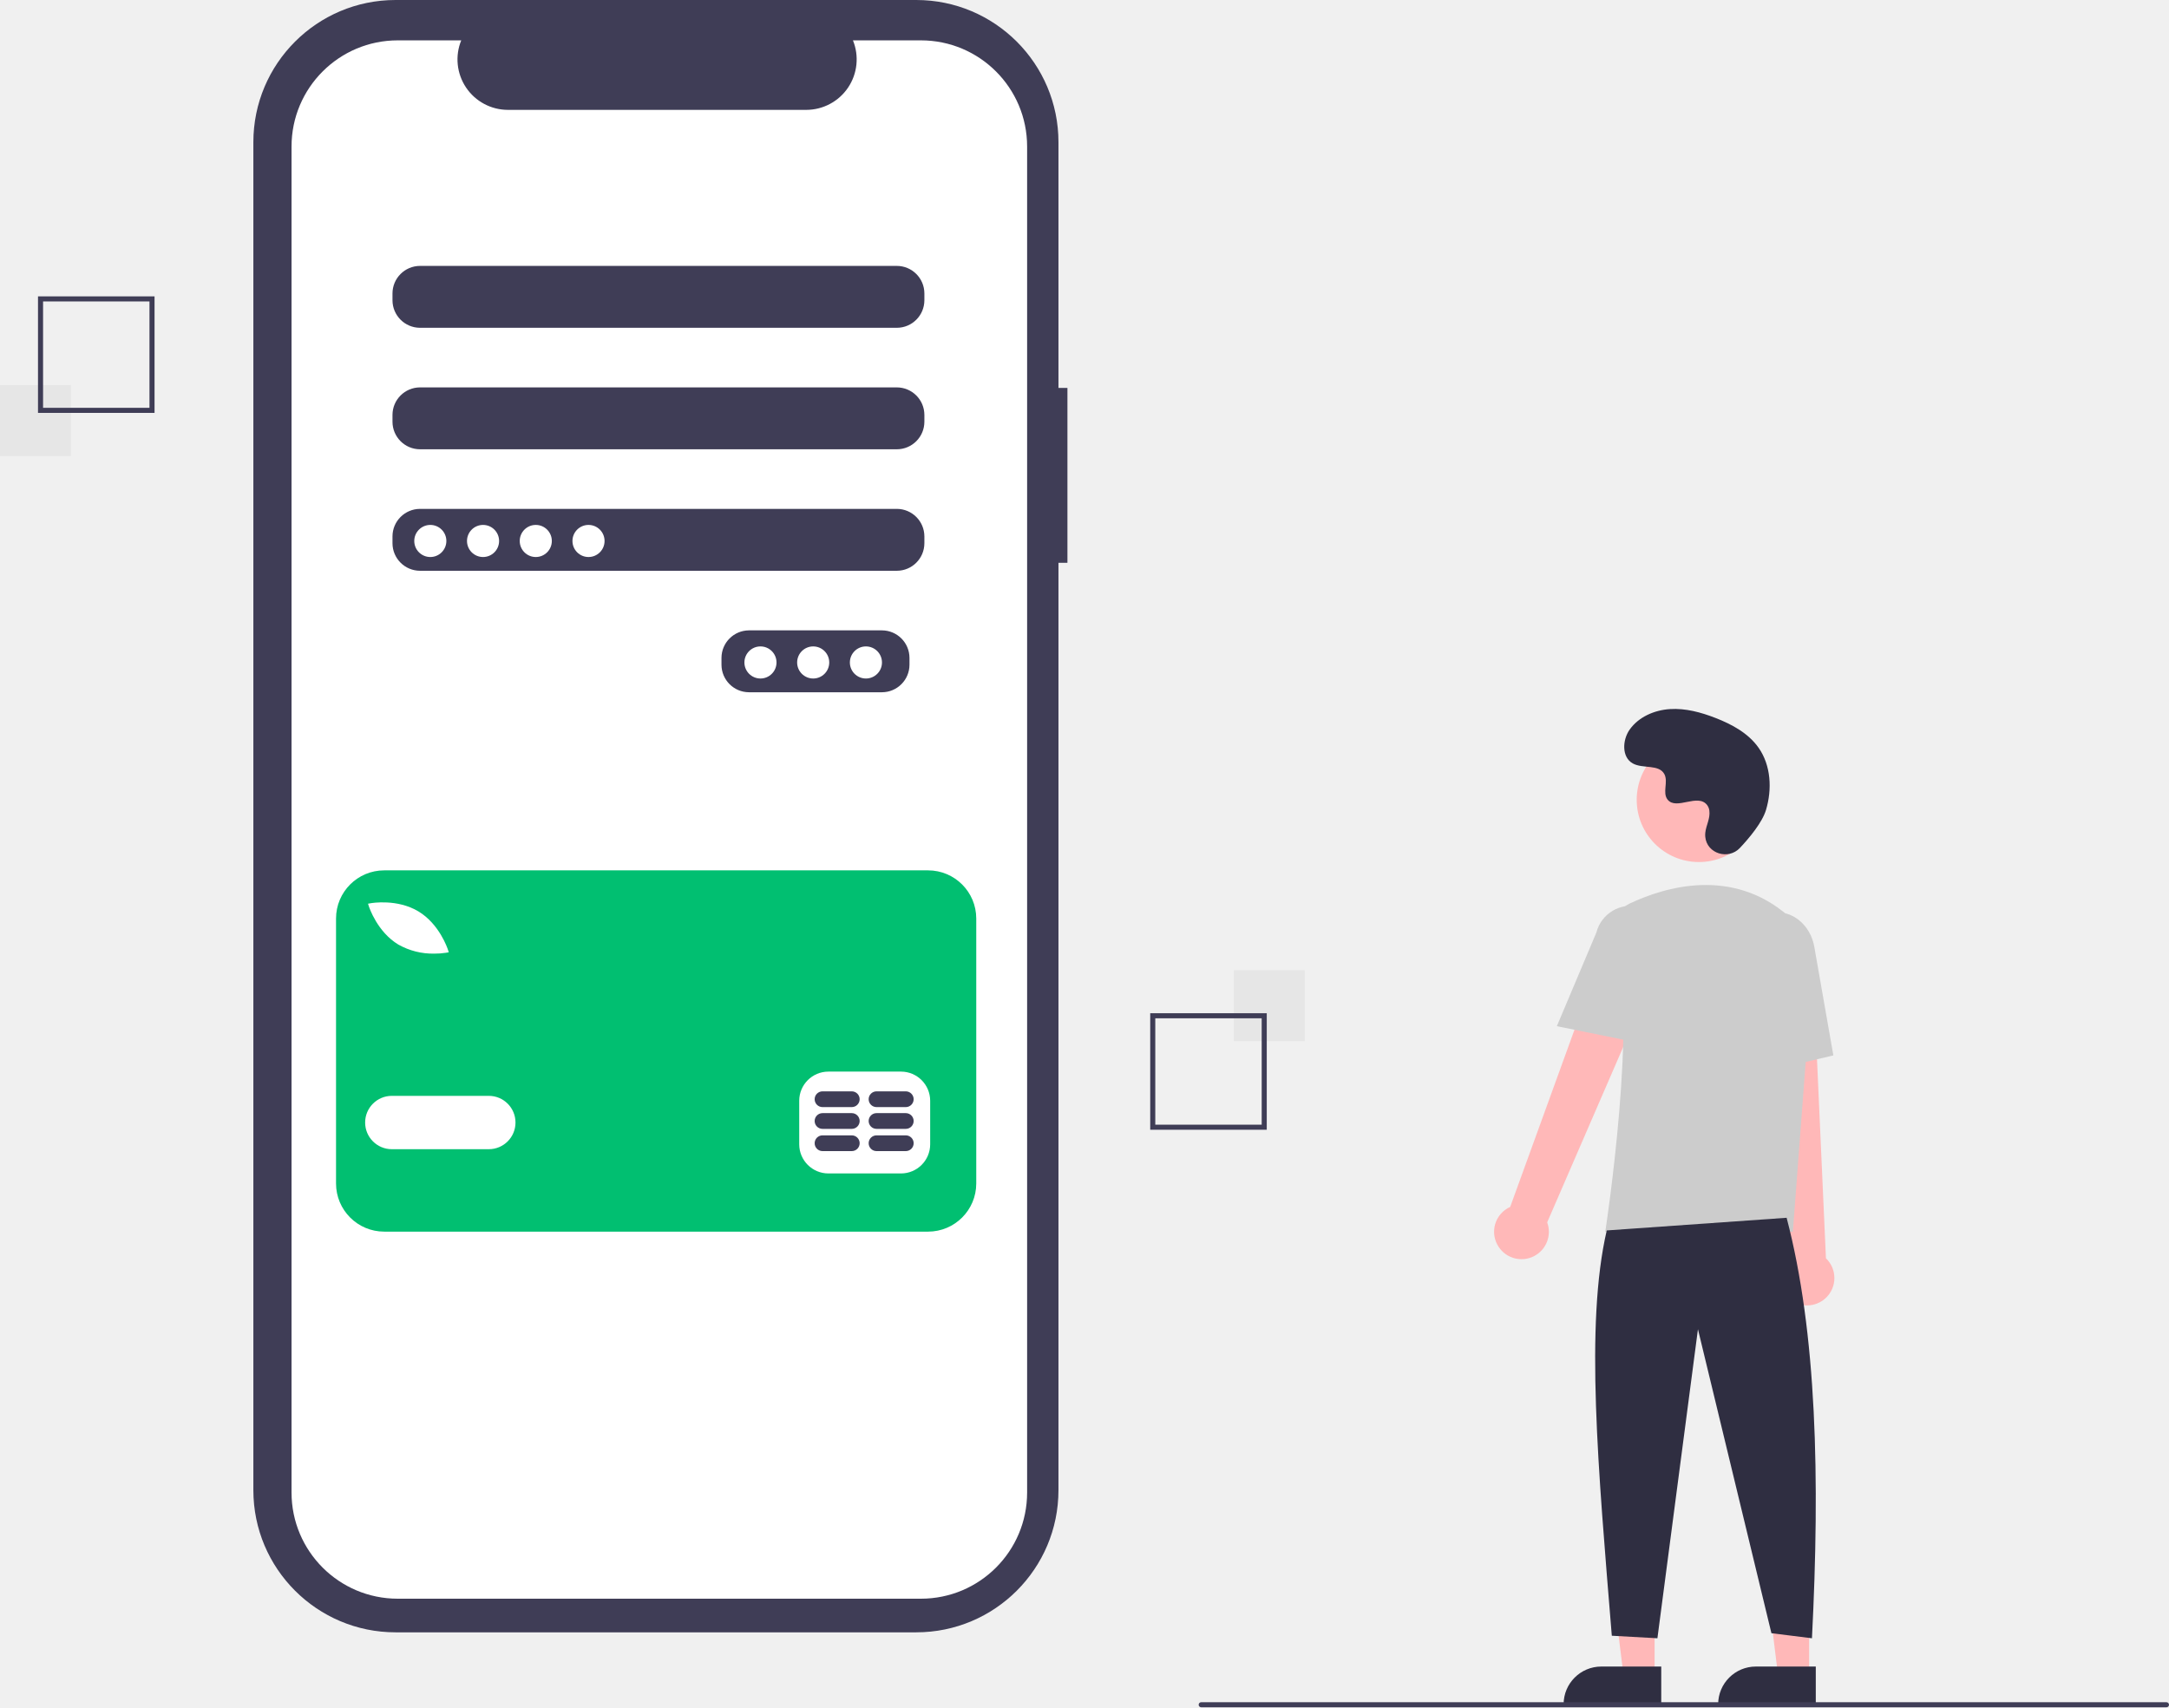
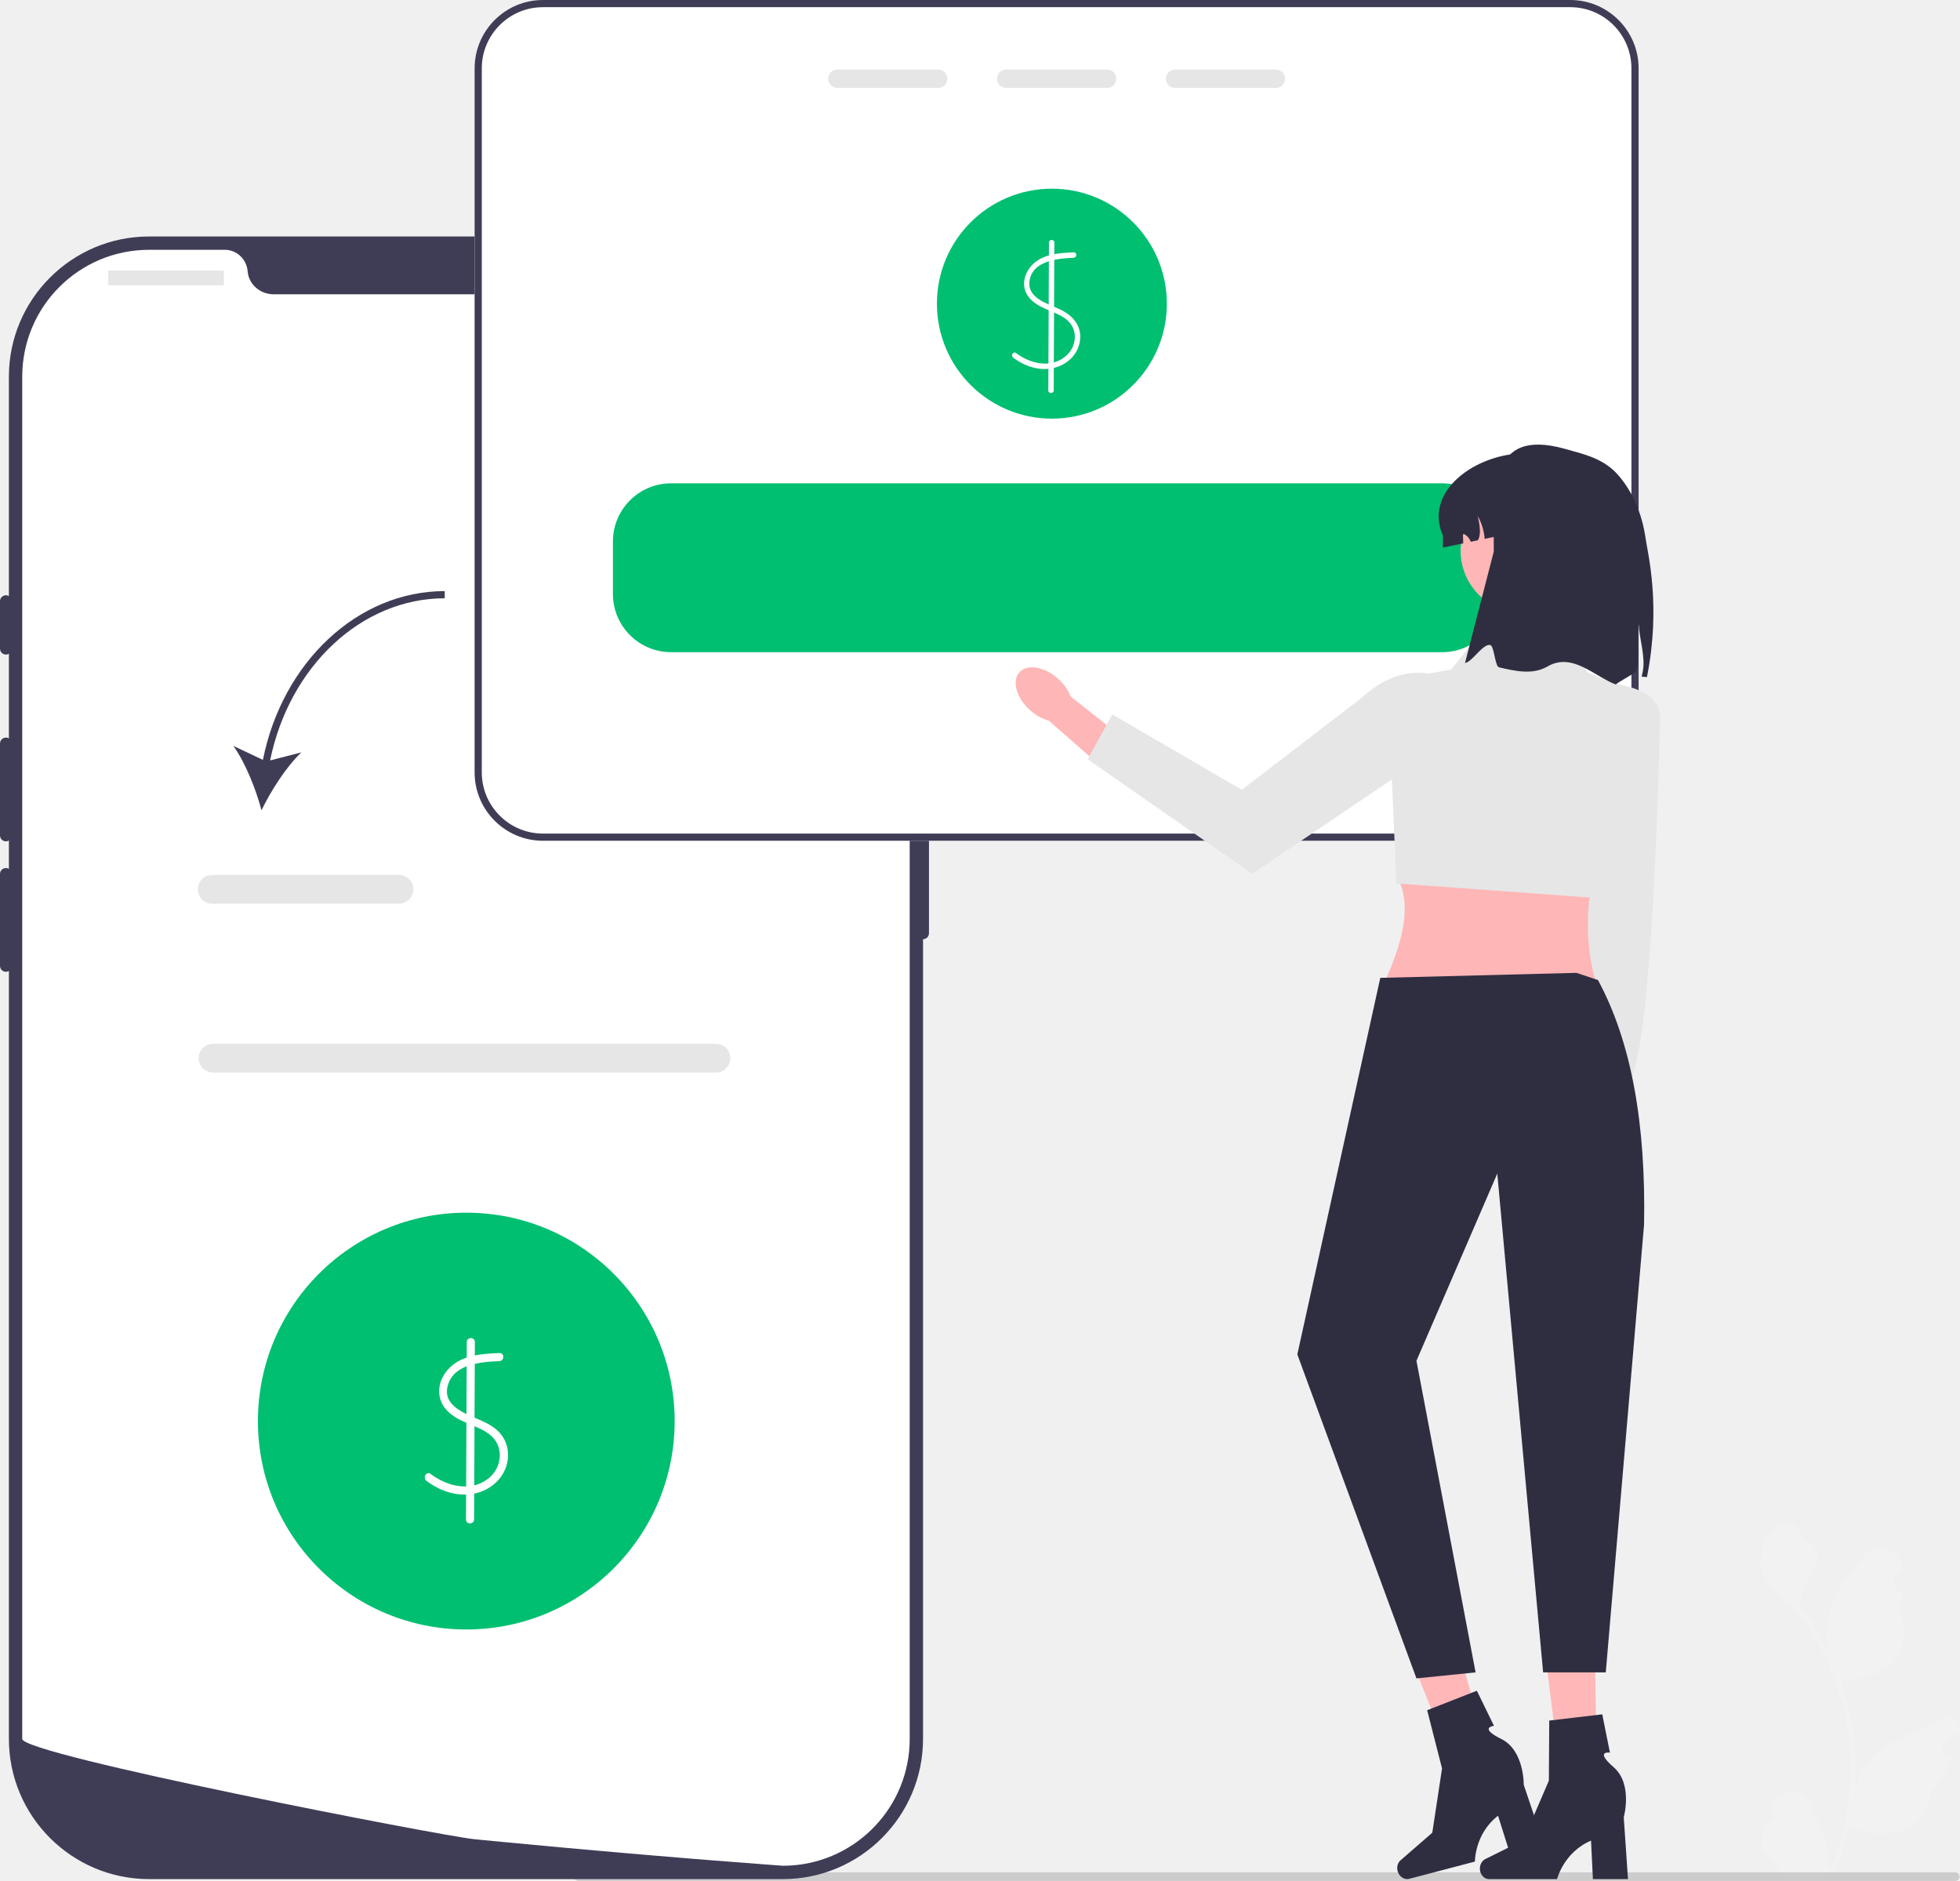
- <svg xmlns="http://www.w3.org/2000/svg" data-name="Layer 1" width="856.122" height="674" viewBox="0 0 856.122 674">
-   <path d="M593.264,266.136h-3.541V169.139A56.139,56.139,0,0,0,533.584,113H328.083a56.139,56.139,0,0,0-56.139,56.139v532.132a56.139,56.139,0,0,0,56.139,56.139h205.501a56.139,56.139,0,0,0,56.139-56.139V335.18h3.541Z" transform="translate(-171.939 -113)" fill="#3f3d56" />
-   <path d="M535.426,128.933H508.601A19.918,19.918,0,0,1,490.16,156.374H372.431a19.918,19.918,0,0,1-18.441-27.441H328.935a41.924,41.924,0,0,0-41.924,41.924V702.209a41.924,41.924,0,0,0,41.924,41.924H535.426a41.924,41.924,0,0,0,41.924-41.924V170.857a41.924,41.924,0,0,0-41.924-41.924Zm-4.507,246.497a10.891,10.891,0,0,1-10.859,10.859H467.574a10.891,10.891,0,0,1-10.859-10.859v-2.715a10.891,10.891,0,0,1,10.859-10.859h52.486a10.891,10.891,0,0,1,10.859,10.859Zm5.882-47.961a10.891,10.891,0,0,1-10.859,10.859H337.716a10.891,10.891,0,0,1-10.859-10.859v-2.715a10.891,10.891,0,0,1,10.859-10.859H525.942a10.891,10.891,0,0,1,10.859,10.859Zm0-47.961a10.891,10.891,0,0,1-10.859,10.859H337.716a10.891,10.891,0,0,1-10.859-10.859v-2.715a10.891,10.891,0,0,1,10.859-10.859H525.942a10.891,10.891,0,0,1,10.859,10.859Zm0-47.961a10.891,10.891,0,0,1-10.859,10.859H337.716a10.891,10.891,0,0,1-10.859-10.859v-2.715a10.891,10.891,0,0,1,10.859-10.859H525.942a10.891,10.891,0,0,1,10.859,10.859Z" transform="translate(-171.939 -113)" fill="#fff" />
-   <circle cx="169.849" cy="213.564" r="6.335" fill="#fff" />
-   <circle cx="190.663" cy="213.564" r="6.335" fill="#fff" />
-   <circle cx="211.476" cy="213.564" r="6.335" fill="#fff" />
-   <circle cx="232.29" cy="213.564" r="6.335" fill="#fff" />
-   <circle cx="300.16" cy="261.526" r="6.335" fill="#fff" />
-   <circle cx="320.973" cy="261.526" r="6.335" fill="#fff" />
-   <circle cx="341.787" cy="261.526" r="6.335" fill="#fff" />
-   <path d="M538.258,456.601H323.591a19.016,19.016,0,0,0-19.016,19.016v104.59a19.016,19.016,0,0,0,19.016,19.016H538.258a19.016,19.016,0,0,0,19.016-19.016V475.617a19.016,19.016,0,0,0-19.016-19.016Zm-219.978,12.972c.424-.077,10.476-1.787,18.799,3.221,8.323,5.007,11.521,14.691,11.653,15.1l.336,1.044-1.08.192a28.669,28.669,0,0,1-4.658.342,27.738,27.738,0,0,1-14.141-3.564c-8.323-5.007-11.52-14.69-11.652-15.099l-.337-1.044Zm46.599,97.105H326.591a10.529,10.529,0,0,1,0-21.058h38.288a10.529,10.529,0,0,1,0,21.058Zm174.209-1.914A11.52,11.52,0,0,1,527.6,576.25H498.885a11.52,11.52,0,0,1-11.486-11.486V547.534A11.52,11.52,0,0,1,498.885,536.048h28.716a11.52,11.52,0,0,1,11.486,11.486Z" transform="translate(-171.939 -113)" fill="#01bf71" />
-   <path d="M508.143,561.213H496.598a3.108,3.108,0,0,0,0,6.217h11.546a3.108,3.108,0,0,0,0-6.217Z" transform="translate(-171.939 -113)" fill="#3f3d56" />
-   <path d="M529.459,561.213H517.913a3.108,3.108,0,0,0,0,6.217H529.459a3.108,3.108,0,0,0,0-6.217Z" transform="translate(-171.939 -113)" fill="#3f3d56" />
-   <path d="M508.142,552.438H496.596a3.108,3.108,0,0,0,0,6.217h11.546a3.108,3.108,0,0,0,0-6.217Z" transform="translate(-171.939 -113)" fill="#3f3d56" />
-   <path d="M529.457,552.438H517.911a3.108,3.108,0,0,0,0,6.217h11.546a3.108,3.108,0,0,0,0-6.217Z" transform="translate(-171.939 -113)" fill="#3f3d56" />
-   <path d="M508.142,543.841H496.596a3.108,3.108,0,0,0,0,6.217h11.546a3.108,3.108,0,0,0,0-6.217Z" transform="translate(-171.939 -113)" fill="#3f3d56" />
-   <path d="M529.457,543.841H517.911a3.108,3.108,0,0,0,0,6.217h11.546a3.108,3.108,0,0,0,0-6.217Z" transform="translate(-171.939 -113)" fill="#3f3d56" />
-   <rect x="487" y="383" width="28" height="28" fill="#e6e6e6" />
-   <path d="M625.939,513h46v46h-46Zm44,2h-42v42h42Z" transform="translate(-171.939 -113)" fill="#3f3d56" />
-   <rect y="152" width="28" height="28" fill="#e6e6e6" />
-   <path d="M232.939,276h-46V230h46Zm-44-2h42V232h-42Z" transform="translate(-171.939 -113)" fill="#3f3d56" />
-   <polygon points="653.077 661.417 640.817 661.417 634.985 614.129 653.079 614.129 653.077 661.417" fill="#ffb8b8" />
-   <path d="M632.06,657.914H655.704a0,0,0,0,1,0,0v14.887a0,0,0,0,1,0,0H617.173a0,0,0,0,1,0,0v0A14.887,14.887,0,0,1,632.06,657.914Z" fill="#2f2e41" />
-   <polygon points="714.077 661.417 701.817 661.417 695.985 614.129 714.079 614.129 714.077 661.417" fill="#ffb8b8" />
-   <path d="M693.06,657.914H716.704a0,0,0,0,1,0,0v14.887a0,0,0,0,1,0,0H678.173a0,0,0,0,1,0,0v0A14.887,14.887,0,0,1,693.06,657.914Z" fill="#2f2e41" />
-   <path d="M763.515,605.303a10.743,10.743,0,0,1,4.511-15.843l41.676-114.867,20.507,11.191L782.624,595.556a10.801,10.801,0,0,1-19.109,9.748Z" transform="translate(-171.939 -113)" fill="#ffb8b8" />
-   <path d="M879.754,626.887a10.743,10.743,0,0,1-2.893-16.217L863.95,489.161l23.338,1.066L892.653,609.748a10.801,10.801,0,0,1-12.9,17.139Z" transform="translate(-171.939 -113)" fill="#ffb8b8" />
-   <circle cx="670.584" cy="315.756" r="24.561" fill="#ffb8b8" />
-   <path d="M879.597,599.252H805.55l.089-.576c.133-.861,13.197-86.439,3.562-114.436a11.813,11.813,0,0,1,6.069-14.583h0c13.772-6.485,40.208-14.471,62.52,4.909a28.234,28.234,0,0,1,9.459,23.396Z" transform="translate(-171.939 -113)" fill="#ccc" />
-   <path d="M819.772,524.884l-33.337-6.763,15.626-37.03a13.997,13.997,0,0,1,27.106,6.998Z" transform="translate(-171.939 -113)" fill="#ccc" />
-   <path d="M862.468,537.442l-2.004-45.941c-1.52-8.636,3.424-16.8,11.027-18.135,7.605-1.33,15.032,4.66,16.558,13.36l7.533,42.928Z" transform="translate(-171.939 -113)" fill="#ccc" />
-   <path d="M877.133,593.752c11.915,45.377,13.214,103.069,10,166l-16-2-29-120-16,122-18-1c-5.377-66.03-10.613-122.715-2-160Z" transform="translate(-171.939 -113)" fill="#2f2e41" />
-   <path d="M858.706,447.738c-4.582,4.881-13.091,2.261-13.688-4.407a8.055,8.055,0,0,1,.01-1.556c.308-2.954,2.015-5.635,1.606-8.754a4.59,4.59,0,0,0-.84-2.149c-3.651-4.889-12.222,2.187-15.668-2.239-2.113-2.714.371-6.987-1.251-10.021-2.14-4.004-8.479-2.029-12.454-4.221-4.423-2.439-4.158-9.225-1.247-13.353,3.551-5.034,9.776-7.72,15.923-8.107s12.253,1.275,17.992,3.511c6.521,2.541,12.988,6.054,17.001,11.788,4.88,6.973,5.35,16.348,2.909,24.502C867.515,437.693,862.448,443.752,858.706,447.738Z" transform="translate(-171.939 -113)" fill="#2f2e41" />
-   <path d="M1027.061,787h-381a1,1,0,0,1,0-2h381a1,1,0,0,1,0,2Z" transform="translate(-171.939 -113)" fill="#3f3d56" />
+ <svg xmlns="http://www.w3.org/2000/svg" width="545.563" height="523.501" viewBox="0 0 545.563 523.501">
+   <path d="M491.304,507.168c2.066,.129,3.208-2.437,1.645-3.933l-.155-.618c.02-.05,.041-.099,.062-.148,2.089-4.982,9.17-4.947,11.241,.042,1.839,4.428,4.179,8.864,4.756,13.546,.258,2.067,.142,4.172-.316,6.2,4.308-9.411,6.575-19.687,6.575-30.021,0-2.597-.142-5.193-.433-7.783-.239-2.119-.568-4.224-.995-6.31-2.306-11.277-7.299-22.018-14.5-30.99-3.462-1.892-6.349-4.851-8.093-8.397-.626-1.279-1.117-2.655-1.35-4.056,.394,.052,1.486-5.949,1.188-6.317,.549-.833,1.532-1.247,2.131-2.06,2.982-4.043,7.091-3.337,9.236,2.157,4.582,2.313,4.627,6.148,1.815,9.837-1.789,2.347-2.035,5.522-3.604,8.035,.162,.207,.329,.407,.491,.614,2.961,3.798,5.522,7.88,7.681,12.169-.61-4.766,.291-10.508,1.826-14.21,1.748-4.217,5.025-7.769,7.91-11.415,3.466-4.379,10.573-2.468,11.184,3.083,.006,.054,.012,.107,.017,.161-.429,.242-.848,.499-1.259,.77-2.339,1.547-1.531,5.174,1.241,5.602l.063,.01c-.155,1.544-.42,3.074-.807,4.579,3.702,14.316-4.29,19.53-15.701,19.764-.252,.129-.497,.258-.749,.381,1.156,3.255,2.08,6.594,2.764,9.979,.614,2.99,1.04,6.013,1.279,9.049,.297,3.83,.271,7.68-.052,11.503l.019-.136c.82-4.211,3.107-8.145,6.427-10.87,4.946-4.063,11.933-5.559,17.268-8.824,2.568-1.572,5.859,.459,5.411,3.437l-.022,.143c-.794,.323-1.569,.698-2.319,1.117-.429,.242-.848,.499-1.259,.77-2.339,1.547-1.531,5.174,1.241,5.602l.063,.01c.045,.006,.084,.013,.129,.019-1.363,3.236-3.262,6.239-5.639,8.829-2.315,12.497-12.256,13.683-22.89,10.044h-.006c-1.163,5.064-2.861,10.011-5.044,14.726h-18.02c-.065-.2-.123-.407-.181-.607,1.666,.103,3.346,.006,4.986-.297-1.337-1.641-2.674-3.294-4.011-4.935-.032-.032-.058-.065-.084-.097-.678-.84-1.363-1.673-2.041-2.512l-0-.001c-.042-2.578,.267-5.147,.879-7.64l.001-0Z" fill="#f2f2f2" />
+   <path d="M159.753,522.311c0,.66,.53,1.19,1.19,1.19h383.29c.66,0,1.19-.53,1.19-1.19,0-.66-.53-1.19-1.19-1.19H160.943c-.66,0-1.19,.53-1.19,1.19Z" fill="#ccc" />
+   <g>
+     <path d="M217.914,522.994H41.489c-21.512,0-39.013-17.501-39.013-39.014V104.831c0-21.512,17.501-39.013,39.013-39.013H217.914c21.512,0,39.013,17.501,39.013,39.013V483.98c0,21.512-17.501,39.014-39.013,39.014Z" fill="#3f3d56" />
+     <path d="M256.927,205.281c-.91,0-1.65,.74-1.65,1.65v52.815c0,.91,.74,1.65,1.65,1.65s1.65-.74,1.65-1.65v-52.815c0-.91-.74-1.65-1.65-1.65Z" fill="#3f3d56" />
+     <path d="M253.213,104.831V483.973c0,18.724-14.573,34.041-33.001,35.229h-.008c-.272,.017-.545,.033-.825,.041-.487,.025-.974,.033-1.469,.033,0,0-1.816-.132-5.133-.38-3.35-.248-8.227-.619-14.309-1.106-1.824-.14-3.747-.297-5.777-.462-4.044-.33-8.483-.693-13.245-1.106-1.898-.157-3.862-.33-5.867-.503-10.249-.883-21.728-1.915-33.834-3.086-2.047-.19-4.11-.388-6.189-.594-.545-.058-1.098-.107-1.65-.165-8.632-.85-125.716-23.478-125.716-27.901V104.831c0-19.5,15.803-35.303,35.303-35.303h21.076c3.367,0,6.074,2.624,6.363,5.983,.025,.223,.05,.446,.091,.668,.611,3.375,3.705,5.727,7.138,5.727h107.082c3.433,0,6.528-2.352,7.138-5.727,.041-.223,.066-.446,.091-.668,.289-3.359,2.996-5.983,6.362-5.983h21.076c19.5,0,35.303,15.803,35.303,35.303Z" fill="#fff" />
+     <path d="M1.65,165.67c-.91,0-1.65,.74-1.65,1.65v13.204c0,.91,.74,1.65,1.65,1.65s1.65-.74,1.65-1.65v-13.204c0-.91-.74-1.65-1.65-1.65Z" fill="#3f3d56" />
+     <path d="M1.65,205.281c-.91,0-1.65,.74-1.65,1.65v25.582c0,.91,.74,1.65,1.65,1.65s1.65-.74,1.65-1.65v-25.582c0-.91-.74-1.65-1.65-1.65Z" fill="#3f3d56" />
+     <path d="M1.65,241.591c-.91,0-1.65,.74-1.65,1.65v25.582c0,.91,.74,1.65,1.65,1.65s1.65-.74,1.65-1.65v-25.582c0-.91-.74-1.65-1.65-1.65Z" fill="#3f3d56" />
+     <rect x="30.121" y="75.308" width="32.184" height="4.126" rx=".31" ry=".31" fill="#e6e6e6" />
+     <circle cx="202.049" cy="76.133" r="3.301" fill="#e6e6e6" />
+     <circle cx="211.127" cy="76.133" r="3.301" fill="#e6e6e6" />
+     <circle cx="220.204" cy="76.133" r="3.301" fill="#e6e6e6" />
+   </g>
+   <path d="M199.289,298.516H59.289c-2.206,0-4-1.794-4-4s1.794-4,4-4H199.289c2.206,0,4,1.794,4,4s-1.794,4-4,4Z" fill="#e6e6e6" />
+   <circle cx="129.791" cy="395.516" r="58" fill="#01bf71" />
+   <path d="M139.009,376.578c-4.895,.201-10.429,.537-14.046,4.293-3.143,3.263-3.832,8.105-.645,11.589,3.196,3.493,8.165,3.965,11.848,6.69,4.326,3.2,3.692,9.529-.494,12.562-4.936,3.576-11.309,1.909-15.822-1.494-1.156-.872-2.279,1.081-1.136,1.943,4.043,3.048,9.319,4.745,14.317,3.287,4.511-1.316,8.009-4.995,8.364-9.78,.17-2.284-.48-4.601-1.9-6.404-1.499-1.903-3.658-3.074-5.841-4.027-3.757-1.641-10.227-3.763-9.134-9.104,1.324-6.474,9.204-7.087,14.487-7.304,1.443-.059,1.45-2.31,0-2.25h0Z" fill="#fff" />
+   <path d="M129.928,373.516l-.216,49.393c-.006,1.448,2.244,1.45,2.25,0l.216-49.393c.006-1.448-2.244-1.45-2.25,0h0Z" fill="#fff" />
+   <path d="M437.086,0H151.126c-10.49,0-19.02,8.53-19.02,19.02V214.98c0,10.49,8.53,19.02,19.02,19.02H437.086c10.49,0,19.02-8.53,19.02-19.02V19.02c0-10.49-8.53-19.02-19.02-19.02Z" fill="#fff" />
+   <circle cx="292.791" cy="84.516" r="32" fill="#01bf71" />
+   <path d="M298.861,70.236c-3.961,.163-8.42,.414-11.417,3.362-2.482,2.442-3.35,6.243-1.069,9.118,2.401,3.027,6.395,3.601,9.53,5.536,1.948,1.202,3.239,3.024,3.281,5.364,.039,2.191-.972,4.239-2.663,5.612-4.148,3.37-9.805,1.975-13.729-.972-.772-.58-1.521,.722-.757,1.295,3.25,2.441,7.435,3.858,11.479,2.808,3.723-.967,6.721-3.895,7.125-7.808,.425-4.124-2.283-6.932-5.794-8.544-3.21-1.473-8.839-3.042-8.308-7.616,.675-5.817,7.795-6.469,12.323-6.655,.962-.04,.967-1.54,0-1.5h0Z" fill="#fff" />
+   <path d="M291.977,67.516l-.18,41.158c-.004,.965,1.496,.967,1.5,0l.18-41.158c.004-.965-1.496-.967-1.5,0h0Z" fill="#fff" />
+   <path d="M437.086,0H151.126c-10.49,0-19.02,8.53-19.02,19.02V214.98c0,10.49,8.53,19.02,19.02,19.02H437.086c10.49,0,19.02-8.53,19.02-19.02V19.02c0-10.49-8.53-19.02-19.02-19.02Zm17.02,214.98c0,9.39-7.63,17.02-17.02,17.02H151.126c-9.39,0-17.02-7.63-17.02-17.02V19.02c0-9.39,7.63-17.02,17.02-17.02H437.086c9.39,0,17.02,7.63,17.02,17.02V214.98Z" fill="#3f3d56" />
+   <g>
+     <path d="M261.136,19.35h-28.06c-1.41,0-2.56,1.15-2.56,2.56,0,1.42,1.15,2.57,2.56,2.57h28.06c1.41,0,2.56-1.15,2.56-2.57,0-1.41-1.15-2.56-2.56-2.56Z" fill="#e6e6e6" />
+     <path d="M308.136,19.35h-28.06c-1.41,0-2.56,1.15-2.56,2.56,0,1.42,1.15,2.57,2.56,2.57h28.06c1.41,0,2.56-1.15,2.56-2.57,0-1.41-1.15-2.56-2.56-2.56Z" fill="#e6e6e6" />
+     <path d="M355.136,19.35h-28.06c-1.41,0-2.56,1.15-2.56,2.56,0,1.42,1.15,2.57,2.56,2.57h28.06c1.41,0,2.56-1.15,2.56-2.57,0-1.41-1.15-2.56-2.56-2.56Z" fill="#e6e6e6" />
+   </g>
+   <path d="M401.416,134.516H186.796c-8.93,0-16.19,7.26-16.19,16.19v14.62c0,8.93,7.26,16.19,16.19,16.19h214.62c8.93,0,16.19-7.26,16.19-16.19v-14.62c0-8.93-7.26-16.19-16.19-16.19Z" fill="#01bf71" />
+   <path d="M73.179,211.492l-8.23-3.899c3.376,4.711,6.284,12.068,7.841,17.922,2.637-5.453,6.887-12.126,11.094-16.112l-8.698,2.238c5.36-26.268,25.519-45.126,48.604-45.126v-2c-24.113,0-45.139,19.648-50.611,46.976Z" fill="#3f3d56" />
+   <path d="M111.058,251.516H59.058c-2.206,0-4-1.794-4-4s1.794-4,4-4h52c2.206,0,4,1.794,4,4s-1.794,4-4,4Z" fill="#e6e6e6" />
+   <g>
+     <polygon points="456.979 238.488 456.454 279.327 446.293 315.732 438.17 312.702 441.776 279.333 441.302 234.176 456.979 238.488" fill="#ffb6b6" />
+     <ellipse cx="440.63" cy="320.578" rx="9.634" ry="5.72" transform="translate(46.30757 696.6564) rotate(-79.68097)" fill="#ffb6b6" />
+     <path d="M444.648,189.861s17.407,.24,17.392,9.487c-.008,5.221-1.129,52.623-4.25,81.42-2.406,22.207-7,28-7,28l-11-25,4.857-93.906Z" fill="#e6e6e6" />
+     <path d="M444.201,273.299h-58.788c4.927-10.995,7.957-21.467,3.221-29.796l55.566-3.221c-2.777,11.244-3.116,22.28,0,33.018Z" fill="#ffb6b6" />
+     <path d="M436.953,175.856l-23.354-1.611-9.664,12.08-4.899,.891c-7.344,1.335-12.573,7.889-12.245,15.346l1.906,43.313,55.821,4.07,13.374-56.402-16.106-6.412-4.832-11.274Z" fill="#e6e6e6" />
+     <g>
+       <path d="M294.531,188.922c1.657,1.491,2.84,3.232,3.465,4.921l16.681,13.203-6.515,7.754-16.22-14.228c-1.745-.443-3.601-1.436-5.258-2.927-3.785-3.405-5.097-8.118-2.93-10.527,2.167-2.409,6.992-1.601,10.777,1.804h0Z" fill="#ffb6b6" />
+       <path d="M412.468,200.037v0l-63.916,43.159-45.817-31.884,6.879-12.46,36.06,20.957,33.255-25.534c11.842-11.123,26.684-8.967,33.539,5.762Z" fill="#e6e6e6" />
+     </g>
+     <circle cx="423.891" cy="153.302" r="17.326" fill="#ffb6b6" />
+     <path d="M447.441,149.046v3.36l-19.54-5.5-14.65,3.07c-.17-2.23-.83-4.42-1.93-6.36,.765,3.112,.851,5.519,.04,6.76l-1.97,.41c-.32-.87-.94-1.63-1.75-2.09-.08-.05-.18-.09-.27-.06-.14,.05-.15,.23-.15,.37,.02,.74,.04,1.48,.07,2.22l-5.66,1.18v-3.36c-5.43-12.218,8.882-22.79,22.91-22.9,6.33-.05,12.05,2.56,16.2,6.7,4.14,4.15,6.7,9.87,6.7,16.2Z" fill="#2f2e41" />
+     <path d="M458.433,188.444l-1.476-.122c.105-.483,.21-.959,.306-1.441,.818-4.05-.982-9.205-1.115-13.095-.694,4.111,.493,9.168-.736,13.071-.137,.434-5.476,3.232-5.623,3.66-5.909-2.161-12.063-9.066-19.032-5.033-4.121,2.385-8.824,1.34-13.503,.248-1.158-.27-1.319-5.99-2.466-6.215-2.053-.402-5.068,4.797-7,5l8-31c0-16.864-1.562-34.557,19.8-28.594,5.373,1.5,10.69,2.675,14.656,7.11,3.965,4.44,6.789,10.646,7.789,17.713,.603,4.263,4.367,18.739,.397,38.7Z" fill="#2f2e41" />
+     <g>
+       <polygon points="444.638 500.18 435.102 500.405 429.786 457.561 443.859 457.228 444.638 500.18" fill="#ffb7b7" />
+       <path d="M411.919,520.077h0c0,1.611,1.143,2.917,2.554,2.917h18.929s1.863-7.488,9.458-10.71l.524,10.71h9.765l-1.183-17.222s2.612-9.214-2.813-13.924c-5.425-4.71-1.031-4.054-1.031-4.054l-2.134-10.659-14.756,1.735-.108,16.732-7.161,16.608-10.503,5.188c-.935,.462-1.54,1.514-1.54,2.677l-0,0Z" fill="#2f2e41" />
+     </g>
+     <g>
+       <polygon points="415.624 493.198 406.457 495.836 390.443 455.743 403.972 451.85 415.624 493.198" fill="#ffb7b7" />
+       <path d="M389.025,520.746h0c.409,1.558,1.846,2.531,3.21,2.174l18.31-4.803s-.098-7.716,6.43-12.76l3.225,10.227,9.445-2.478-5.515-16.358s.189-9.575-6.254-12.754c-6.443-3.179-2.026-3.66-2.026-3.66l-4.769-9.769-13.833,5.423,4.141,16.212-2.712,17.882-8.843,7.684c-.787,.684-1.105,1.855-.81,2.981l-0,0Z" fill="#2f2e41" />
+     </g>
+     <path d="M438.791,270.768l6,2c9.381,17.326,13.358,40.334,12.831,68.078l-10.658,124.611h-17.437l-12.76-138.822-22.5,52.105,16.462,86.717-16.462,1.678-33.158-90.172,23.092-104.802,54.589-1.395Z" fill="#2f2e41" />
+   </g>
</svg>
